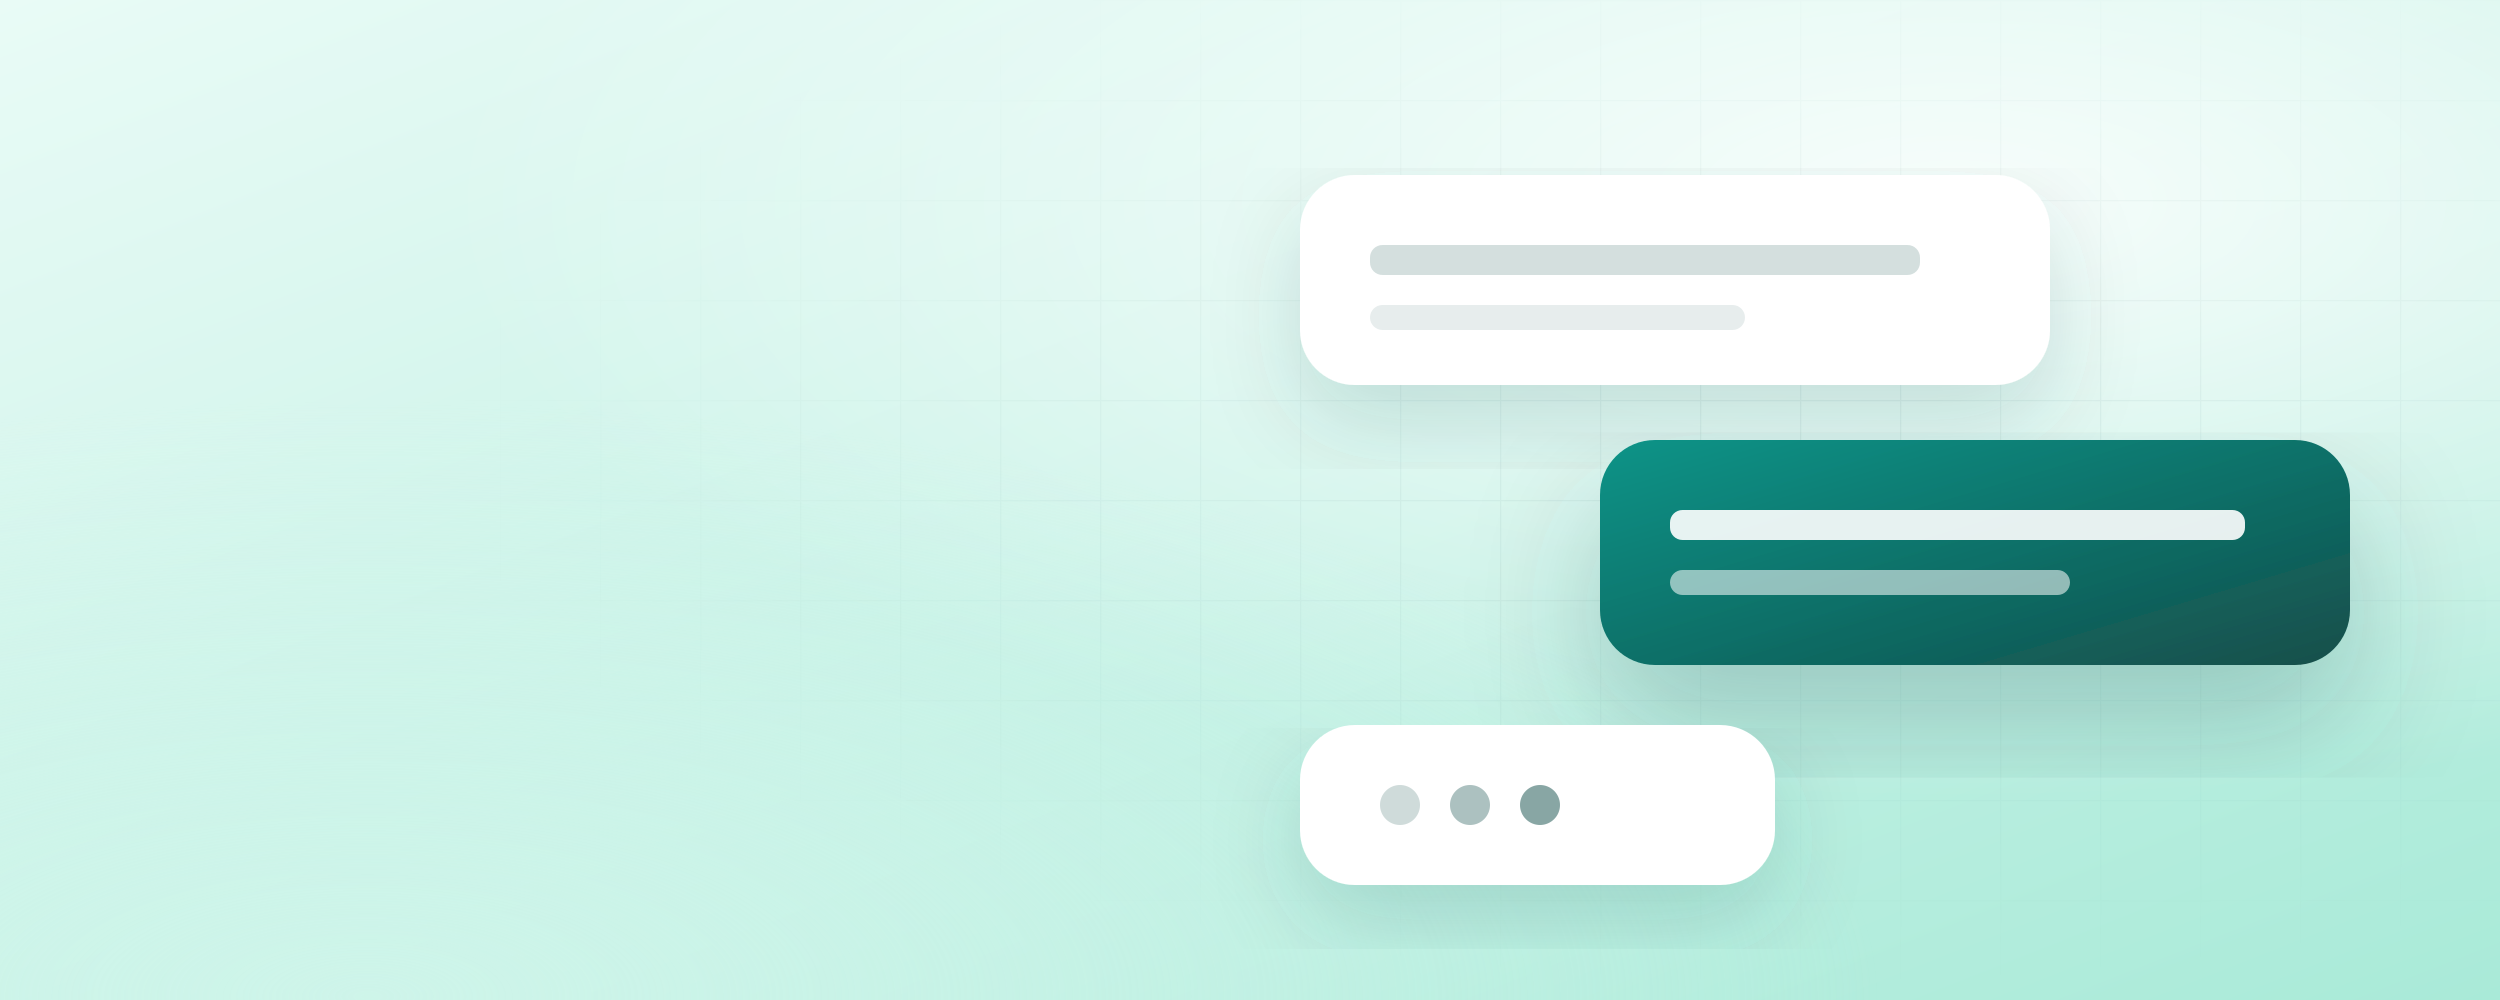
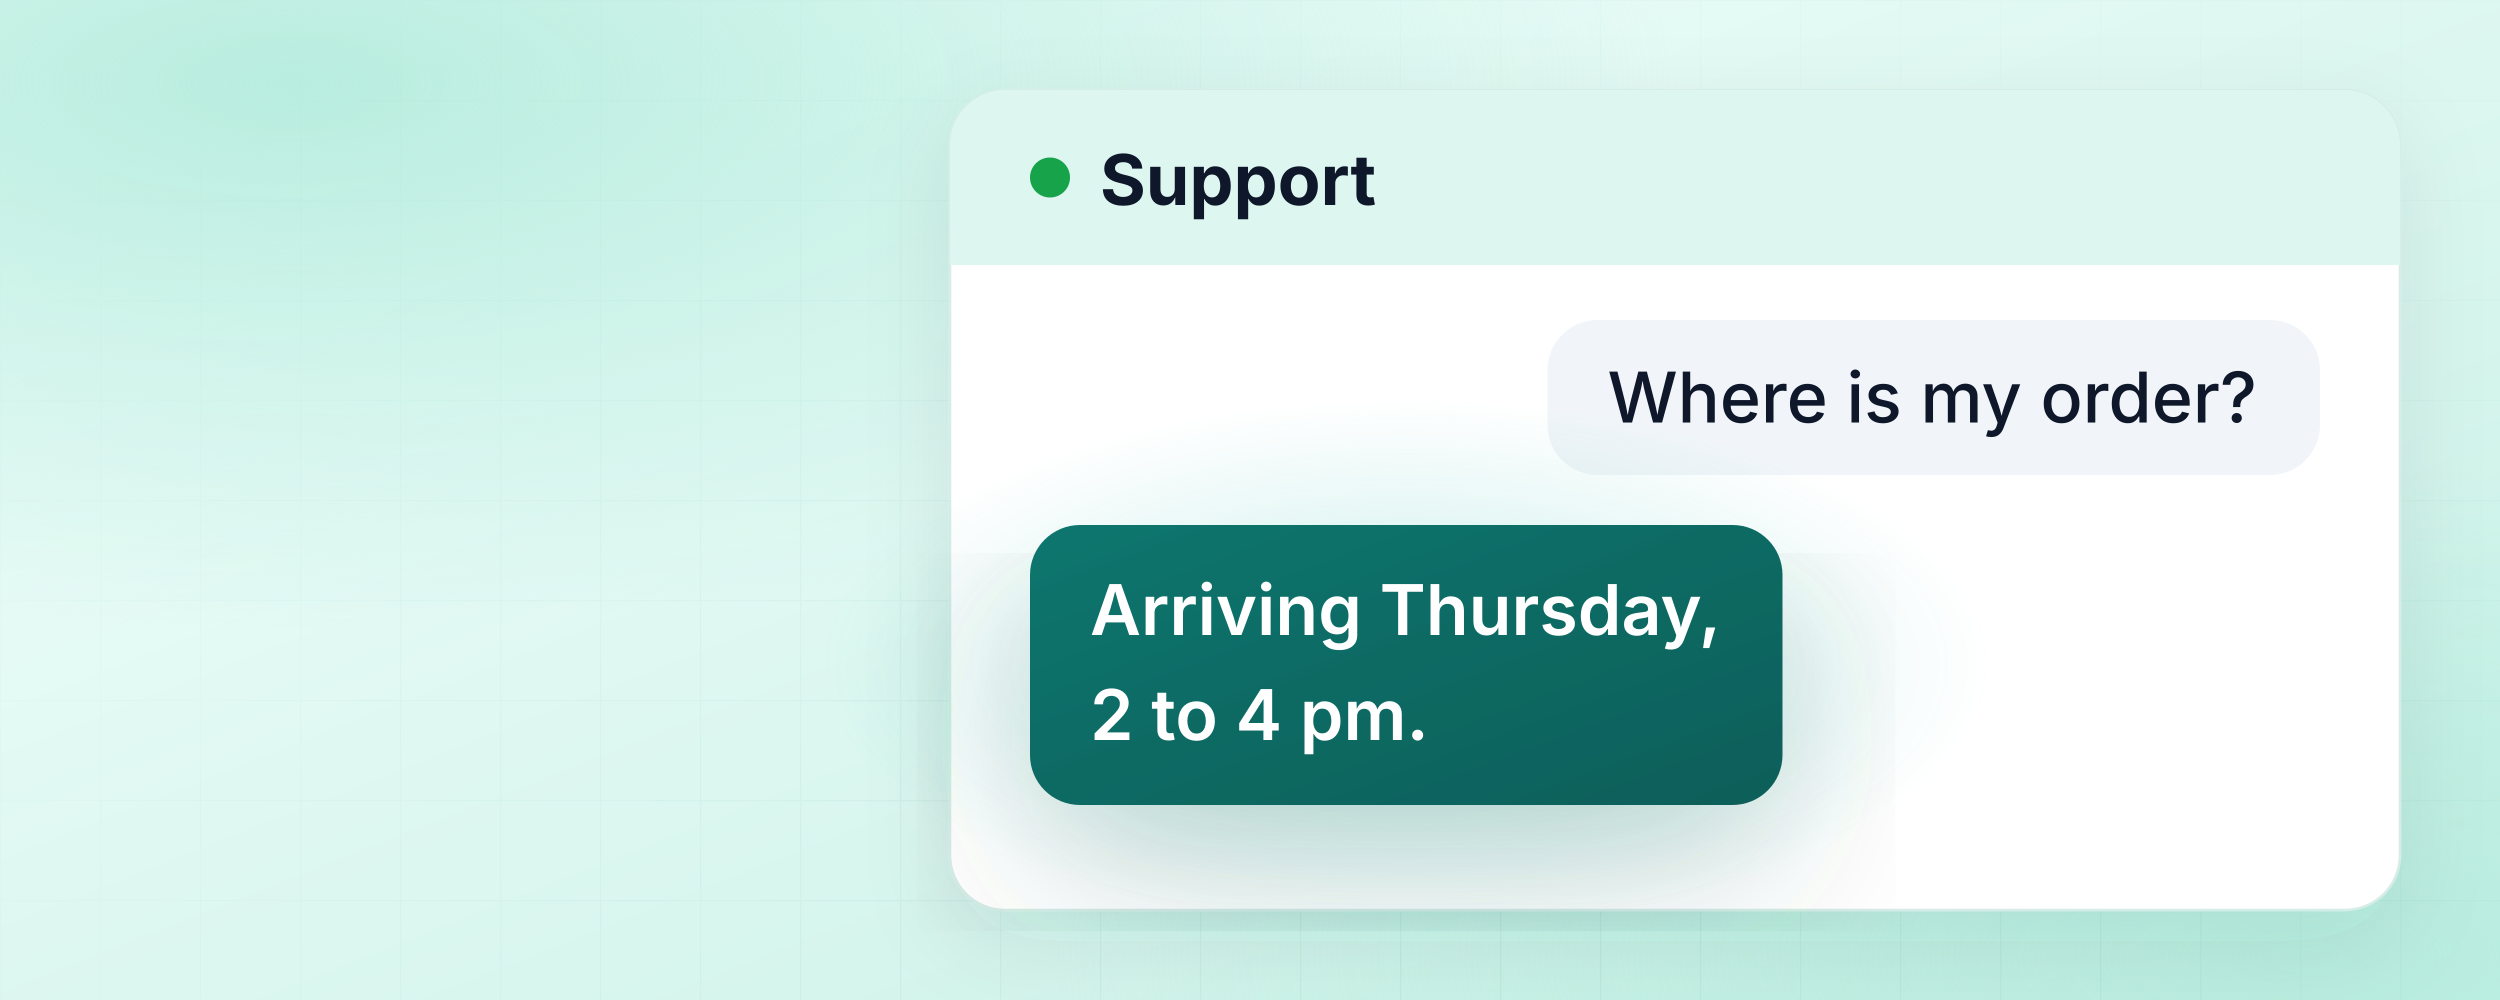
- <svg xmlns="http://www.w3.org/2000/svg" viewBox="0 0 1000 400" width="1000" height="400" role="img">
+ <svg xmlns="http://www.w3.org/2000/svg" xmlns:xlink="http://www.w3.org/1999/xlink" viewBox="0 0 1000 400" width="1000" height="400" role="img">
  <defs>
    <linearGradient id="bg" x1="0" y1="0" x2="1" y2="1">
-       <stop offset="0" stop-color="#E9FBF6" />
-       <stop offset="1" stop-color="#A9EAD8" />
+       <stop offset="0" stop-color="#F4FFFC" />
+       <stop offset="1" stop-color="#C6F0E5" />
    </linearGradient>
-     <radialGradient id="glA" cx=".78" cy=".2" r=".6">
-       <stop offset="0" stop-color="#FFFFFF" stop-opacity=".85" />
-       <stop offset="1" stop-color="#FFFFFF" stop-opacity="0" />
+     <radialGradient id="glowA" cx="0.12" cy="0.08" r="0.55">
+       <stop offset="0" stop-color="#B5ECDD" stop-opacity="0.95" />
+       <stop offset="1" stop-color="#B5ECDD" stop-opacity="0" />
    </radialGradient>
-     <radialGradient id="glB" cx=".15" cy="1" r=".6">
-       <stop offset="0" stop-color="#CFF5EA" stop-opacity=".9" />
-       <stop offset="1" stop-color="#CFF5EA" stop-opacity="0" />
+     <radialGradient id="glowB" cx="0.92" cy="0.96" r="0.5">
+       <stop offset="0" stop-color="#B5ECDD" stop-opacity="0.85" />
+       <stop offset="1" stop-color="#B5ECDD" stop-opacity="0" />
    </radialGradient>
+     <linearGradient id="gAcc" x1="0" y1="0" x2="1" y2="1">
+       <stop offset="0" stop-color="#0F766E" />
+       <stop offset="1" stop-color="#115E59" />
+     </linearGradient>
+     <linearGradient id="gStroke" x1="0" y1="0" x2="1" y2="0">
+       <stop offset="0" stop-color="#5EEAD4" />
+       <stop offset="1" stop-color="#2DD4BF" />
+     </linearGradient>
    <pattern id="grid" width="40" height="40" patternUnits="userSpaceOnUse">
-       <path d="M40 0H0V40" fill="none" stroke="#134E4A" stroke-opacity=".07" stroke-width="1" />
+       <path d="M40 0H0V40" fill="none" stroke="#0F766E" stroke-opacity="0.07" stroke-width="1" />
    </pattern>
-     <radialGradient id="gm" cx=".72" cy=".45" r=".55">
-       <stop offset="0" stop-color="#fff" />
-       <stop offset="1" stop-color="#000" />
+     <radialGradient id="fade" cx="0.5" cy="0.45" r="0.65">
+       <stop offset="0" stop-color="#fff" stop-opacity="1" />
+       <stop offset="1" stop-color="#fff" stop-opacity="0" />
    </radialGradient>
-     <mask id="fade">
-       <rect width="1000" height="400" fill="url(#gm)" />
+     <mask id="gridMask">
+       <rect width="1200" height="800" fill="url(#fade)" />
    </mask>
-     <filter id="e1" x="-20%" y="-20%" width="140%" height="160%">
-       <feDropShadow dx="0" dy="2" stdDeviation="2" flood-color="#134E4A" flood-opacity=".10" />
-       <feDropShadow dx="0" dy="14" stdDeviation="18" flood-color="#134E4A" flood-opacity=".16" />
+     <filter id="e1" x="-10%" y="-10%" width="120%" height="140%">
+       <feDropShadow dx="0" dy="1" stdDeviation="1.2" flood-color="#0F172A" flood-opacity="0.07" />
+       <feDropShadow dx="0" dy="12" stdDeviation="18" flood-color="#134E4A" flood-opacity="0.08" />
    </filter>
-     <filter id="e2" x="-30%" y="-30%" width="160%" height="180%">
-       <feDropShadow dx="0" dy="3" stdDeviation="3" flood-color="#134E4A" flood-opacity=".12" />
-       <feDropShadow dx="0" dy="24" stdDeviation="26" flood-color="#134E4A" flood-opacity=".24" />
+     <filter id="e2" x="-15%" y="-15%" width="130%" height="160%">
+       <feDropShadow dx="0" dy="2" stdDeviation="3" flood-color="#0F172A" flood-opacity="0.10" />
+       <feDropShadow dx="0" dy="28" stdDeviation="34" flood-color="#134E4A" flood-opacity="0.20" />
    </filter>
-     <linearGradient id="acc" x1="0" y1="0" x2="1" y2="1">
-       <stop offset="0" stop-color="#0D9488" />
-       <stop offset="1" stop-color="#134E4A" />
-     </linearGradient>
+     <radialGradient id="spot" cx="0.5" cy="0.5" r="0.5">
+       <stop offset="0" stop-color="#14B8A6" stop-opacity="0.24" />
+       <stop offset="1" stop-color="#14B8A6" stop-opacity="0" />
+     </radialGradient>
+     <path id="g700_S" d="M681 -22Q412 -22 251.5 101.5Q91 225 85 462H382Q390 349 472.5 292.5Q555 236 678 236Q800 236 874.5 288.5Q949 341 949 426Q949 503 881.5 544.0Q814 585 692 615L528 656Q339 702 232.0 800.5Q125 899 125 1061Q125 1196 197.5 1297.0Q270 1398 396.5 1454.0Q523 1510 685 1510Q850 1510 973.0 1453.5Q1096 1397 1165.0 1296.5Q1234 1196 1236 1065H941Q933 1155 864.5 1204.0Q796 1253 682 1253Q565 1253 501.5 1204.5Q438 1156 438 1081Q438 998 509.5 957.0Q581 916 676 893L811 860Q936 831 1037.0 776.5Q1138 722 1197.0 635.5Q1256 549 1256 424Q1256 221 1104.5 99.5Q953 -22 681 -22Z" />
+     <path id="g700_u" d="M513 -14Q339 -14 233.5 98.0Q128 210 128 407V1118H428V459Q428 355 482.0 296.0Q536 237 630 237Q726 237 786.5 298.5Q847 360 847 471V1118H1148V0H864L860 232Q813 113 726.5 49.5Q640 -14 513 -14Z" />
+     <path id="g700_p" d="M128 -418V1118H423V930H437Q457 974 495.5 1021.0Q534 1068 597.5 1100.0Q661 1132 756 1132Q880 1132 983.0 1068.0Q1086 1004 1147.5 876.0Q1209 748 1209 557Q1209 371 1149.0 242.5Q1089 114 986.0 47.5Q883 -19 754 -19Q663 -19 600.0 12.0Q537 43 497.5 88.5Q458 134 437 179H428V-418ZM662 222Q779 222 840.5 316.0Q902 410 902 558Q902 705 841.0 798.5Q780 892 662 892Q546 892 483.5 801.0Q421 710 421 558Q421 406 484.0 314.0Q547 222 662 222Z" />
+     <path id="g700_o" d="M628 -22Q460 -22 337.0 50.5Q214 123 147.5 252.5Q81 382 81 554Q81 727 147.5 857.0Q214 987 337.0 1059.5Q460 1132 628 1132Q796 1132 919.0 1059.5Q1042 987 1108.5 857.0Q1175 727 1175 554Q1175 382 1108.5 252.5Q1042 123 919.0 50.5Q796 -22 628 -22ZM628 214Q748 214 809.0 311.0Q870 408 870 555Q870 703 809.0 799.5Q748 896 628 896Q508 896 447.5 799.5Q387 703 387 555Q387 408 447.5 311.0Q508 214 628 214Z" />
+     <path id="g700_r" d="M128 0V1118H418V923H430Q461 1026 533.5 1079.5Q606 1133 700 1133Q751 1133 797 1123V855Q777 861 738.5 865.5Q700 870 667 870Q563 870 495.5 805.0Q428 740 428 636V0Z" />
+     <path id="g700_t" d="M683 1118V889H474V327Q474 223 576 223Q593 223 623.5 227.5Q654 232 671 236L714 11Q664 -4 614.5 -10.0Q565 -16 520 -16Q352 -16 263.0 65.5Q174 147 174 301V889H20V1118H174V1384H474V1118Z" />
+     <path id="g500_W" d="M455 0 51 1490H291L506 636Q530 538 551.0 431.5Q572 325 591 217Q612 325 633.5 431.5Q655 538 681 636L902 1490H1152L1371 636Q1396 539 1418.0 434.0Q1440 329 1461 223Q1480 329 1501.5 434.0Q1523 539 1546 636L1761 1490H2003L1597 0H1334L1097 883Q1077 958 1059.5 1043.0Q1042 1128 1026 1225Q1010 1133 993.5 1049.5Q977 966 955 883L719 0Z" />
+     <path id="g500_h" d="M368 662V0H148V1490H366V917Q419 1028 504.0 1080.0Q589 1132 704 1132Q875 1132 980.0 1024.5Q1085 917 1085 710V0H864V683Q864 804 801.0 872.0Q738 940 628 940Q516 940 442.0 867.5Q368 795 368 662Z" />
+     <path id="g500_e" d="M630 -23Q465 -23 345.0 48.0Q225 119 160.5 248.0Q96 377 96 551Q96 723 159.5 854.0Q223 985 339.0 1058.5Q455 1132 611 1132Q738 1132 852.5 1075.5Q967 1019 1038.5 895.5Q1110 772 1110 570V492H317Q323 330 409.0 244.5Q495 159 632 159Q724 159 790.5 199.0Q857 239 886 317L1093 268Q1053 137 931.0 57.0Q809 -23 630 -23ZM318 656H892Q880 788 809.5 869.0Q739 950 612 950Q480 950 403.5 863.5Q327 777 318 656Z" />
+     <path id="g500_r" d="M148 0V1118H361V938H373Q403 1029 480.5 1081.5Q558 1134 656 1134Q677 1134 704.5 1132.0Q732 1130 749 1128V918Q737 921 703.0 925.5Q669 930 634 930Q519 930 443.5 859.5Q368 789 368 679V0Z" />
+     <path id="g500_i" d="M148 0V1118H368V0ZM259 1289Q202 1289 161.5 1327.0Q121 1365 121 1419Q121 1474 161.5 1512.0Q202 1550 259 1550Q316 1550 357.0 1512.0Q398 1474 398 1419Q398 1365 357.0 1327.0Q316 1289 259 1289Z" />
+     <path id="g500_s" d="M549 -23Q367 -23 247.5 55.5Q128 134 98 283L305 326Q350 155 551 155Q658 155 720.5 199.5Q783 244 783 306Q783 412 626 447L438 490Q130 559 130 799Q130 899 185.5 974.0Q241 1049 338.5 1090.5Q436 1132 563 1132Q744 1132 847.0 1054.5Q950 977 986 853L789 810Q768 869 716.0 913.5Q664 958 565 958Q474 958 413.0 917.0Q352 876 352 813Q352 757 392.5 722.5Q433 688 525 667L705 627Q1010 558 1010 325Q1010 223 951.5 144.5Q893 66 789.0 21.5Q685 -23 549 -23Z" />
+     <path id="g500_m" d="M148 0V1118H357L362 909Q405 1025 491.0 1081.0Q577 1137 677 1137Q786 1137 858.0 1075.0Q930 1013 963 902Q1005 1015 1101.5 1076.0Q1198 1137 1317 1137Q1416 1137 1496.0 1094.0Q1576 1051 1623.5 966.0Q1671 881 1671 754V0H1451V732Q1451 844 1388.5 894.0Q1326 944 1241 944Q1137 944 1077.5 880.0Q1018 816 1018 716V0H801V746Q801 836 743.5 890.0Q686 944 597 944Q505 944 436.5 880.5Q368 817 368 695V0Z" />
+     <path id="g500_y" d="M133 -402 187 -223 212 -229Q297 -252 356.5 -223.5Q416 -195 447 -87L471 -5L46 1118H284L505 483Q530 409 549.0 337.0Q568 265 586 193Q605 265 625.0 337.5Q645 410 671 483L896 1118H1132L646 -155Q595 -289 508.5 -357.5Q422 -426 287 -426Q235 -426 194.5 -418.5Q154 -411 133 -402Z" />
+     <path id="g500_o" d="M618 -23Q461 -23 343.5 49.0Q226 121 161.0 250.5Q96 380 96 553Q96 727 161.0 857.5Q226 988 343.5 1060.0Q461 1132 618 1132Q776 1132 893.5 1060.0Q1011 988 1076.0 857.5Q1141 727 1141 553Q1141 380 1076.0 250.5Q1011 121 893.5 49.0Q776 -23 618 -23ZM618 163Q720 163 786.5 216.5Q853 270 885.5 358.5Q918 447 918 553Q918 660 885.5 749.5Q853 839 786.5 892.5Q720 946 618 946Q517 946 451.0 892.5Q385 839 352.5 749.5Q320 660 320 553Q320 447 352.5 358.5Q385 270 451.0 216.5Q517 163 618 163Z" />
+     <path id="g500_d" d="M564 -22Q428 -22 322.5 47.0Q217 116 156.5 246.0Q96 376 96 556Q96 738 157.0 867.0Q218 996 323.5 1064.0Q429 1132 564 1132Q668 1132 732.0 1097.5Q796 1063 831.5 1016.5Q867 970 886 936H898V1490H1118V0H904V175H886Q866 139 829.5 93.0Q793 47 729.0 12.5Q665 -22 564 -22ZM612 165Q752 165 827.0 274.0Q902 383 902 558Q902 732 828.0 838.5Q754 945 612 945Q515 945 450.5 894.0Q386 843 353.5 755.5Q321 668 321 558Q321 447 354.0 358.0Q387 269 452.0 217.0Q517 165 612 165Z" />
+     <path id="g500_question" d="M385 452V467Q385 601 410.5 675.0Q436 749 483.5 792.0Q531 835 597 876Q664 917 709.0 975.0Q754 1033 754 1115Q754 1211 689.0 1267.0Q624 1323 532 1323Q448 1323 379.0 1270.5Q310 1218 304 1104H81Q85 1236 146.5 1326.5Q208 1417 309.0 1463.5Q410 1510 532 1510Q666 1510 767.0 1460.0Q868 1410 924.0 1321.0Q980 1232 980 1114Q980 991 924.5 905.5Q869 820 770 760Q708 722 669.5 686.5Q631 651 613.0 600.5Q595 550 595 467V452ZM492 -15Q429 -15 386.0 27.0Q343 69 343 131Q343 193 386.0 235.0Q429 277 492 277Q555 277 598.0 235.0Q641 193 641 131Q641 69 598.0 27.0Q555 -15 492 -15Z" />
+     <path id="g600_A" d="M50 0 570 1490H909L1441 0H1148L1021 369H464L342 0ZM535 584H948L883 774Q850 877 814.5 1002.0Q779 1127 737 1282Q697 1126 663.0 999.5Q629 873 598 774Z" />
+     <path id="g600_r" d="M138 0V1118H390V931H402Q432 1028 507.0 1080.5Q582 1133 678 1133Q728 1133 773 1126V887Q757 891 721.0 895.5Q685 900 650 900Q541 900 469.5 832.5Q398 765 398 658V0Z" />
+     <path id="g600_i" d="M138 0V1118H398V0ZM268 1276Q206 1276 161.5 1317.5Q117 1359 117 1419Q117 1478 161.5 1519.5Q206 1561 268 1561Q331 1561 375.5 1519.5Q420 1478 420 1419Q420 1359 375.5 1317.5Q331 1276 268 1276Z" />
+     <path id="g600_v" d="M455 0 39 1118H317L521 510Q546 436 565.5 361.0Q585 286 604 210Q622 286 641.0 361.0Q660 436 685 510L888 1118H1164L746 0Z" />
+     <path id="g600_n" d="M398 655V0H138V1118H384L387 895Q487 1132 733 1132Q906 1132 1010.5 1022.0Q1115 912 1115 711V0H855V671Q855 783 797.0 847.0Q739 911 637 911Q533 911 465.5 844.0Q398 777 398 655Z" />
+     <path id="g600_g" d="M620 -442Q418 -442 296.0 -368.0Q174 -294 132 -183L352 -104Q378 -152 437.5 -198.0Q497 -244 619 -244Q740 -244 813.0 -187.5Q886 -131 886 -11V200H864Q844 160 807.0 117.0Q770 74 708.0 45.5Q646 17 549 17Q421 17 316.5 77.5Q212 138 150.5 259.0Q89 380 89 562Q89 745 150.5 872.5Q212 1000 317.0 1066.0Q422 1132 551 1132Q650 1132 714.0 1099.0Q778 1066 816.0 1019.5Q854 973 874 933H888V1118H1143V-3Q1143 -153 1075.0 -250.0Q1007 -347 889.0 -394.5Q771 -442 620 -442ZM622 222Q749 222 818.0 313.0Q887 404 887 564Q887 723 819.0 820.5Q751 918 622 918Q490 918 422.5 817.0Q355 716 355 564Q355 409 423.0 315.5Q491 222 622 222Z" />
+     <path id="g600_T" d="M83 1265V1490H1269V1265H810V0H543V1265Z" />
+     <path id="g600_h" d="M398 655V0H138V1490H394V911Q496 1132 733 1132Q906 1132 1011.0 1022.0Q1116 912 1116 711V0H855V671Q855 783 797.0 847.0Q739 911 637 911Q533 911 465.5 844.0Q398 777 398 655Z" />
+     <path id="g600_u" d="M521 -14Q348 -14 243.0 96.0Q138 206 138 407V1118H398V447Q398 335 456.5 271.0Q515 207 617 207Q721 207 788.0 274.0Q855 341 855 463V1118H1116V0H869L867 224Q767 -14 521 -14Z" />
+     <path id="g600_s" d="M561 -23Q368 -23 242.5 59.5Q117 142 88 294L331 340Q375 176 566 176Q662 176 718.5 214.5Q775 253 775 310Q775 405 624 438L433 479Q119 547 119 792Q119 896 176.0 972.0Q233 1048 334.5 1090.0Q436 1132 570 1132Q760 1132 870.5 1053.0Q981 974 1015 844L783 798Q763 856 713.0 897.0Q663 938 573 938Q491 938 435.0 901.5Q379 865 379 808Q379 759 415.5 727.5Q452 696 538 677L728 637Q1041 570 1041 335Q1041 229 980.0 148.5Q919 68 810.5 22.5Q702 -23 561 -23Z" />
+     <path id="g600_d" d="M550 -20Q418 -20 313.5 47.5Q209 115 149.0 244.0Q89 373 89 557Q89 743 150.0 871.5Q211 1000 315.5 1066.0Q420 1132 549 1132Q649 1132 712.5 1098.5Q776 1065 813.0 1018.5Q850 972 870 933H881V1490H1141V0H886V177H870Q849 137 811.0 91.0Q773 45 709.5 12.5Q646 -20 550 -20ZM621 194Q748 194 817.0 294.5Q886 395 886 558Q886 721 817.5 819.5Q749 918 621 918Q489 918 422.0 816.0Q355 714 355 558Q355 401 422.5 297.5Q490 194 621 194Z" />
+     <path id="g600_a" d="M450 -23Q344 -23 259.0 15.5Q174 54 125.0 129.0Q76 204 76 314Q76 440 137.5 509.5Q199 579 296.5 610.5Q394 642 502 653Q648 669 713.0 682.5Q778 696 778 754V759Q778 841 728.0 886.5Q678 932 583 932Q485 932 427.0 889.0Q369 846 349 791L108 840Q157 988 285.5 1060.0Q414 1132 582 1132Q661 1132 741.5 1113.5Q822 1095 889.0 1051.5Q956 1008 997.0 933.5Q1038 859 1038 747V0H789V154H779Q742 82 661.0 29.5Q580 -23 450 -23ZM517 170Q637 170 708.5 239.0Q780 308 780 401V533Q762 519 716.0 508.5Q670 498 618.5 490.5Q567 483 533 478Q445 466 386.5 430.0Q328 394 328 317Q328 245 381.0 207.5Q434 170 517 170Z" />
+     <path id="g600_y" d="M127 -399 188 -196 219 -204Q307 -228 366.0 -199.5Q425 -171 445 -75L461 -4L39 1118H317L521 510Q545 437 563.0 364.5Q581 292 597 219Q616 293 635.5 365.5Q655 438 680 510L891 1118H1166L686 -144Q635 -278 544.0 -352.0Q453 -426 301 -426Q246 -426 199.5 -418.0Q153 -410 127 -399Z" />
+     <path id="g600_comma" d="M123 -383 211 220H479L305 -383Z" />
+     <path id="g600_two" d="M134 0V192L651 701Q760 812 817.0 891.0Q874 970 874 1065Q874 1170 803.5 1231.0Q733 1292 627 1292Q515 1292 448.0 1225.5Q381 1159 381 1044H126Q126 1185 190.5 1290.0Q255 1395 369.0 1452.5Q483 1510 630 1510Q779 1510 892.0 1454.0Q1005 1398 1068.0 1300.5Q1131 1203 1131 1078Q1131 996 1099.5 916.0Q1068 836 988.0 737.0Q908 638 763 498L504 234V223H1153V0Z" />
+     <path id="g600_t" d="M655 1118V914H439V315Q439 254 464.5 225.5Q490 197 550 197Q568 197 597.0 201.5Q626 206 645 210L686 9Q643 -4 598.0 -9.5Q553 -15 512 -15Q351 -15 265.0 65.0Q179 145 179 293V914H20V1118H179V1384H439V1118Z" />
+     <path id="g600_o" d="M623 -23Q460 -23 340.0 49.5Q220 122 154.5 251.5Q89 381 89 553Q89 727 154.5 857.5Q220 988 340.0 1060.0Q460 1132 623 1132Q786 1132 906.0 1060.0Q1026 988 1092.0 857.5Q1158 727 1158 553Q1158 381 1092.0 251.5Q1026 122 906.0 49.5Q786 -23 623 -23ZM623 188Q714 188 774.0 237.0Q834 286 864.0 369.0Q894 452 894 554Q894 657 864.0 740.0Q834 823 774.0 872.0Q714 921 623 921Q533 921 473.0 872.0Q413 823 383.5 740.0Q354 657 354 554Q354 452 383.5 369.0Q413 286 473.0 237.0Q533 188 623 188Z" />
+     <path id="g600_four" d="M107 277V490L740 1490H1072V497H1264V277H1072V0H816V277ZM821 497V1186H809L380 509V497Z" />
+     <path id="g600_p" d="M138 -418V1118H392V933H409Q428 972 465.0 1018.5Q502 1065 566.0 1098.5Q630 1132 729 1132Q858 1132 962.5 1066.0Q1067 1000 1128.5 871.5Q1190 743 1190 557Q1190 373 1129.5 244.0Q1069 115 965.0 47.5Q861 -20 728 -20Q632 -20 568.5 12.5Q505 45 467.0 91.0Q429 137 409 177H398V-418ZM658 194Q788 194 855.5 297.5Q923 401 923 558Q923 714 856.5 816.0Q790 918 658 918Q529 918 461.0 819.5Q393 721 393 558Q393 395 462.0 294.5Q531 194 658 194Z" />
+     <path id="g600_m" d="M138 0V1118H382L390 905Q434 1024 520.5 1080.0Q607 1136 707 1136Q921 1136 994 893Q1039 1014 1136.0 1075.0Q1233 1136 1351 1136Q1502 1136 1604.0 1038.0Q1706 940 1706 754V0H1446V714Q1446 818 1389.0 866.0Q1332 914 1252 914Q1157 914 1103.0 855.0Q1049 796 1049 702V0H795V726Q795 811 742.0 862.5Q689 914 606 914Q520 914 459.0 855.5Q398 797 398 685V0Z" />
+     <path id="g600_period" d="M326 -17Q259 -17 212.5 29.0Q166 75 166 143Q166 210 212.5 256.0Q259 302 326 302Q394 302 440.5 256.0Q487 210 487 143Q487 75 440.5 29.0Q394 -17 326 -17Z" />
  </defs>
+   <style>
+ .pulse{transform-box:fill-box;transform-origin:center;animation:pulse 2.4s cubic-bezier(.2,.7,.3,1) infinite}
+ @keyframes pulse{0%{transform:scale(1);opacity:.30}75%{transform:scale(2.1);opacity:0}100%{transform:scale(2.1);opacity:0}}
+ .caret{animation:blink 1.1s steps(1) infinite}
+ @keyframes blink{0%,55%{opacity:1}56%,100%{opacity:0}}
+ .press{transform-box:fill-box;transform-origin:0 0;animation:press 3.2s ease-in-out infinite}
+ @keyframes press{0%,58%,100%{transform:translate(0,0) scale(1)}66%{transform:translate(1.5px,2px) scale(.9)}74%{transform:translate(0,0) scale(1)}}
+ .ripple{transform-box:fill-box;transform-origin:center;opacity:0;animation:ripple 3.2s ease-out infinite}
+ @keyframes ripple{0%,62%{opacity:0;transform:scale(.4)}68%{opacity:.5}100%{opacity:0;transform:scale(2.4)}}
+ .sweep{animation:sweep 4.8s cubic-bezier(.45,0,.2,1) infinite}
+ @keyframes sweep{0%{transform:translateY(-470px);opacity:0}8%{opacity:1}72%{transform:translateY(0);opacity:1}100%{transform:translateY(0);opacity:1}}
+ .ring{transform-box:fill-box;transform-origin:50% 12%;animation:ring 4s ease-in-out infinite}
+ @keyframes ring{0%,70%,100%{transform:rotate(0)}74%{transform:rotate(14deg)}78%{transform:rotate(-12deg)}82%{transform:rotate(8deg)}86%{transform:rotate(-4deg)}90%{transform:rotate(0)}}
+ .glow{animation:glow 2.6s ease-in-out infinite}
+ @keyframes glow{0%,100%{opacity:1}50%{opacity:.45}}
+ .float{animation:float 6s ease-in-out infinite}
+ @keyframes float{0%,100%{transform:translateY(0)}50%{transform:translateY(-6px)}}
+ @media (prefers-reduced-motion: reduce){*{animation:none!important}}
+ </style>
  <rect width="1000" height="400" fill="url(#bg)" />
-   <rect width="1000" height="400" fill="url(#glA)" />
-   <rect width="1000" height="400" fill="url(#glB)" />
-   <rect width="1000" height="400" fill="url(#grid)" mask="url(#fade)" />
-   <g filter="url(#e1)">
-     <rect x="520" y="70" width="300" height="84" rx="22" fill="#fff" fill-opacity="1" />
+   <rect width="1000" height="400" fill="url(#glowA)" />
+   <rect width="1000" height="400" fill="url(#glowB)" />
+   <rect width="1000" height="400" fill="url(#grid)" mask="url(#gridMask)" />
+   <rect x="380" y="36" width="580" height="328" rx="22" fill="#fff" stroke="#D6ECE6" stroke-width="1" filter="url(#e1)" />
+   <rect x="380" y="36" width="580" height="70" rx="22" fill="#DDF7F0" />
+   <rect x="380" y="84" width="580" height="22" rx="0" fill="#DDF7F0" />
+   <circle cx="420" cy="71" r="8" fill="#16A34A" />
+   <g>
+     <use href="#g700_S" xlink:href="#g700_S" transform="translate(440.00 82.00) scale(0.01367 -0.01367)" fill="#0F172A" />
+     <use href="#g700_u" xlink:href="#g700_u" transform="translate(458.33 82.00) scale(0.01367 -0.01367)" fill="#0F172A" />
+     <use href="#g700_p" xlink:href="#g700_p" transform="translate(475.77 82.00) scale(0.01367 -0.01367)" fill="#0F172A" />
+     <use href="#g700_p" xlink:href="#g700_p" transform="translate(493.42 82.00) scale(0.01367 -0.01367)" fill="#0F172A" />
+     <use href="#g700_o" xlink:href="#g700_o" transform="translate(511.07 82.00) scale(0.01367 -0.01367)" fill="#0F172A" />
+     <use href="#g700_r" xlink:href="#g700_r" transform="translate(528.24 82.00) scale(0.01367 -0.01367)" fill="#0F172A" />
+     <use href="#g700_t" xlink:href="#g700_t" transform="translate(540.19 82.00) scale(0.01367 -0.01367)" fill="#0F172A" />
  </g>
-   <rect x="548" y="98" width="220" height="12" rx="5" fill="#134E4A" fill-opacity="0.18" />
-   <rect x="548" y="122" width="150" height="10" rx="5" fill="#134E4A" fill-opacity="0.1" />
-   <g filter="url(#e2)">
-     <rect x="640" y="176" width="300" height="90" rx="22" fill="url(#acc)" fill-opacity="1" />
+   <rect x="619" y="128" width="309" height="62" rx="20" fill="#F1F5F9" />
+   <g>
+     <use href="#g500_W" xlink:href="#g500_W" transform="translate(643.00 169.00) scale(0.01367 -0.01367)" fill="#0F172A" />
+     <use href="#g500_h" xlink:href="#g500_h" transform="translate(671.08 169.00) scale(0.01367 -0.01367)" fill="#0F172A" />
+     <use href="#g500_e" xlink:href="#g500_e" transform="translate(687.93 169.00) scale(0.01367 -0.01367)" fill="#0F172A" />
+     <use href="#g500_r" xlink:href="#g500_r" transform="translate(704.37 169.00) scale(0.01367 -0.01367)" fill="#0F172A" />
+     <use href="#g500_e" xlink:href="#g500_e" transform="translate(714.67 169.00) scale(0.01367 -0.01367)" fill="#0F172A" />
+     <use href="#g500_i" xlink:href="#g500_i" transform="translate(738.58 169.00) scale(0.01367 -0.01367)" fill="#0F172A" />
+     <use href="#g500_s" xlink:href="#g500_s" transform="translate(745.63 169.00) scale(0.01367 -0.01367)" fill="#0F172A" />
+     <use href="#g500_m" xlink:href="#g500_m" transform="translate(768.18 169.00) scale(0.01367 -0.01367)" fill="#0F172A" />
+     <use href="#g500_y" xlink:href="#g500_y" transform="translate(792.61 169.00) scale(0.01367 -0.01367)" fill="#0F172A" />
+     <use href="#g500_o" xlink:href="#g500_o" transform="translate(816.18 169.00) scale(0.01367 -0.01367)" fill="#0F172A" />
+     <use href="#g500_r" xlink:href="#g500_r" transform="translate(833.09 169.00) scale(0.01367 -0.01367)" fill="#0F172A" />
+     <use href="#g500_d" xlink:href="#g500_d" transform="translate(843.39 169.00) scale(0.01367 -0.01367)" fill="#0F172A" />
+     <use href="#g500_e" xlink:href="#g500_e" transform="translate(860.70 169.00) scale(0.01367 -0.01367)" fill="#0F172A" />
+     <use href="#g500_r" xlink:href="#g500_r" transform="translate(877.14 169.00) scale(0.01367 -0.01367)" fill="#0F172A" />
+     <use href="#g500_question" xlink:href="#g500_question" transform="translate(887.97 169.00) scale(0.01367 -0.01367)" fill="#0F172A" />
  </g>
-   <rect x="668" y="204" width="230" height="12" rx="5" fill="#fff" fill-opacity="0.9" />
-   <rect x="668" y="228" width="160" height="10" rx="5" fill="#fff" fill-opacity="0.55" />
-   <g filter="url(#e1)">
-     <rect x="520" y="290" width="190" height="64" rx="22" fill="#fff" fill-opacity="1" />
+   <ellipse cx="562.5" cy="266.0" rx="234.78" ry="106.4" fill="url(#spot)" />
+   <rect x="412" y="210" width="301" height="112" rx="20" fill="url(#gAcc)" filter="url(#e2)" />
+   <g>
+     <use href="#g600_A" xlink:href="#g600_A" transform="translate(436.00 254.00) scale(0.01367 -0.01367)" fill="#fff" />
+     <use href="#g600_r" xlink:href="#g600_r" transform="translate(456.37 254.00) scale(0.01367 -0.01367)" fill="#fff" />
+     <use href="#g600_r" xlink:href="#g600_r" transform="translate(467.76 254.00) scale(0.01367 -0.01367)" fill="#fff" />
+     <use href="#g600_i" xlink:href="#g600_i" transform="translate(479.05 254.00) scale(0.01367 -0.01367)" fill="#fff" />
+     <use href="#g600_v" xlink:href="#g600_v" transform="translate(486.38 254.00) scale(0.01367 -0.01367)" fill="#fff" />
+     <use href="#g600_i" xlink:href="#g600_i" transform="translate(502.81 254.00) scale(0.01367 -0.01367)" fill="#fff" />
+     <use href="#g600_n" xlink:href="#g600_n" transform="translate(510.14 254.00) scale(0.01367 -0.01367)" fill="#fff" />
+     <use href="#g600_g" xlink:href="#g600_g" transform="translate(527.27 254.00) scale(0.01367 -0.01367)" fill="#fff" />
+     <use href="#g600_T" xlink:href="#g600_T" transform="translate(551.84 254.00) scale(0.01367 -0.01367)" fill="#fff" />
+     <use href="#g600_h" xlink:href="#g600_h" transform="translate(570.33 254.00) scale(0.01367 -0.01367)" fill="#fff" />
+     <use href="#g600_u" xlink:href="#g600_u" transform="translate(587.47 254.00) scale(0.01367 -0.01367)" fill="#fff" />
+     <use href="#g600_r" xlink:href="#g600_r" transform="translate(604.62 254.00) scale(0.01367 -0.01367)" fill="#fff" />
+     <use href="#g600_s" xlink:href="#g600_s" transform="translate(615.73 254.00) scale(0.01367 -0.01367)" fill="#fff" />
+     <use href="#g600_d" xlink:href="#g600_d" transform="translate(631.11 254.00) scale(0.01367 -0.01367)" fill="#fff" />
+     <use href="#g600_a" xlink:href="#g600_a" transform="translate(648.58 254.00) scale(0.01367 -0.01367)" fill="#fff" />
+     <use href="#g600_y" xlink:href="#g600_y" transform="translate(664.20 254.00) scale(0.01367 -0.01367)" fill="#fff" />
+     <use href="#g600_comma" xlink:href="#g600_comma" transform="translate(679.54 254.00) scale(0.01367 -0.01367)" fill="#fff" />
  </g>
-   <circle cx="560" cy="322" r="8" fill="#134E4A" fill-opacity="0.2" />
-   <circle cx="588" cy="322" r="8" fill="#134E4A" fill-opacity="0.35" />
-   <circle cx="616" cy="322" r="8" fill="#134E4A" fill-opacity="0.5" />
+   <g>
+     <use href="#g600_two" xlink:href="#g600_two" transform="translate(436.00 296.00) scale(0.01367 -0.01367)" fill="#fff" />
+     <use href="#g600_t" xlink:href="#g600_t" transform="translate(460.50 296.00) scale(0.01367 -0.01367)" fill="#fff" />
+     <use href="#g600_o" xlink:href="#g600_o" transform="translate(470.11 296.00) scale(0.01367 -0.01367)" fill="#fff" />
+     <use href="#g600_four" xlink:href="#g600_four" transform="translate(494.21 296.00) scale(0.01367 -0.01367)" fill="#fff" />
+     <use href="#g600_p" xlink:href="#g600_p" transform="translate(519.92 296.00) scale(0.01367 -0.01367)" fill="#fff" />
+     <use href="#g600_m" xlink:href="#g600_m" transform="translate(537.39 296.00) scale(0.01367 -0.01367)" fill="#fff" />
+     <use href="#g600_period" xlink:href="#g600_period" transform="translate(562.60 296.00) scale(0.01367 -0.01367)" fill="#fff" />
+   </g>
</svg>
